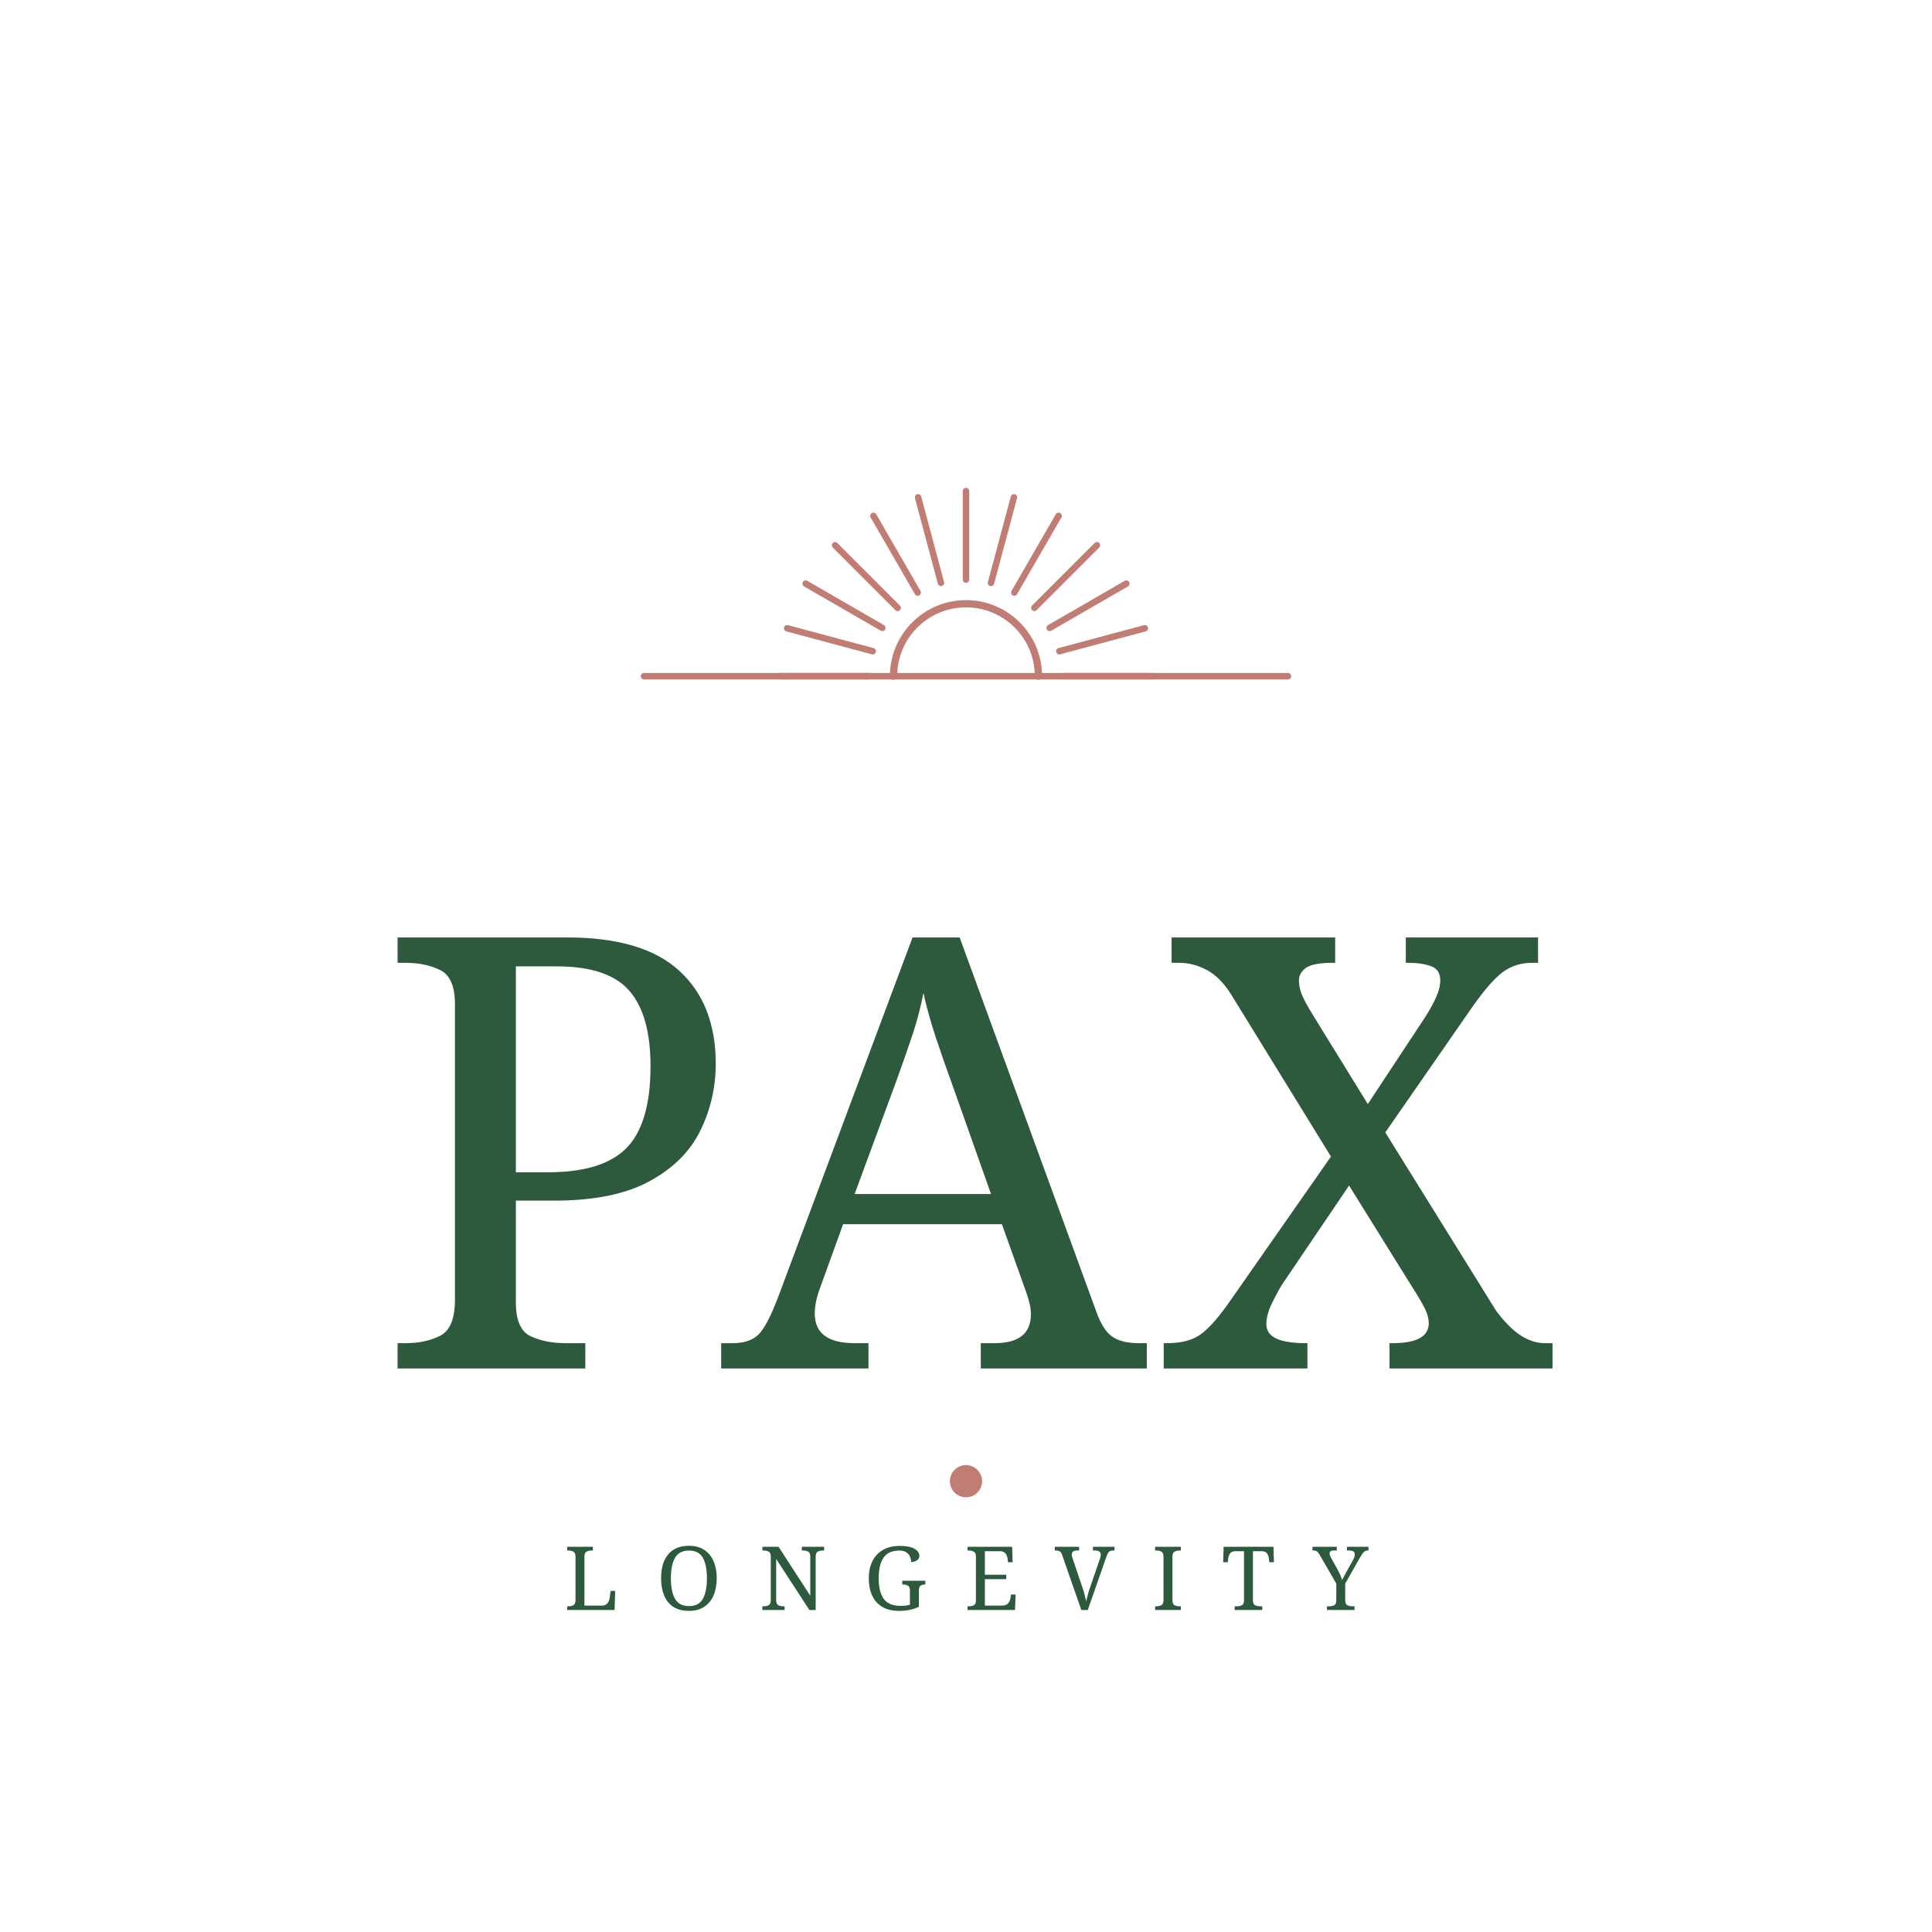
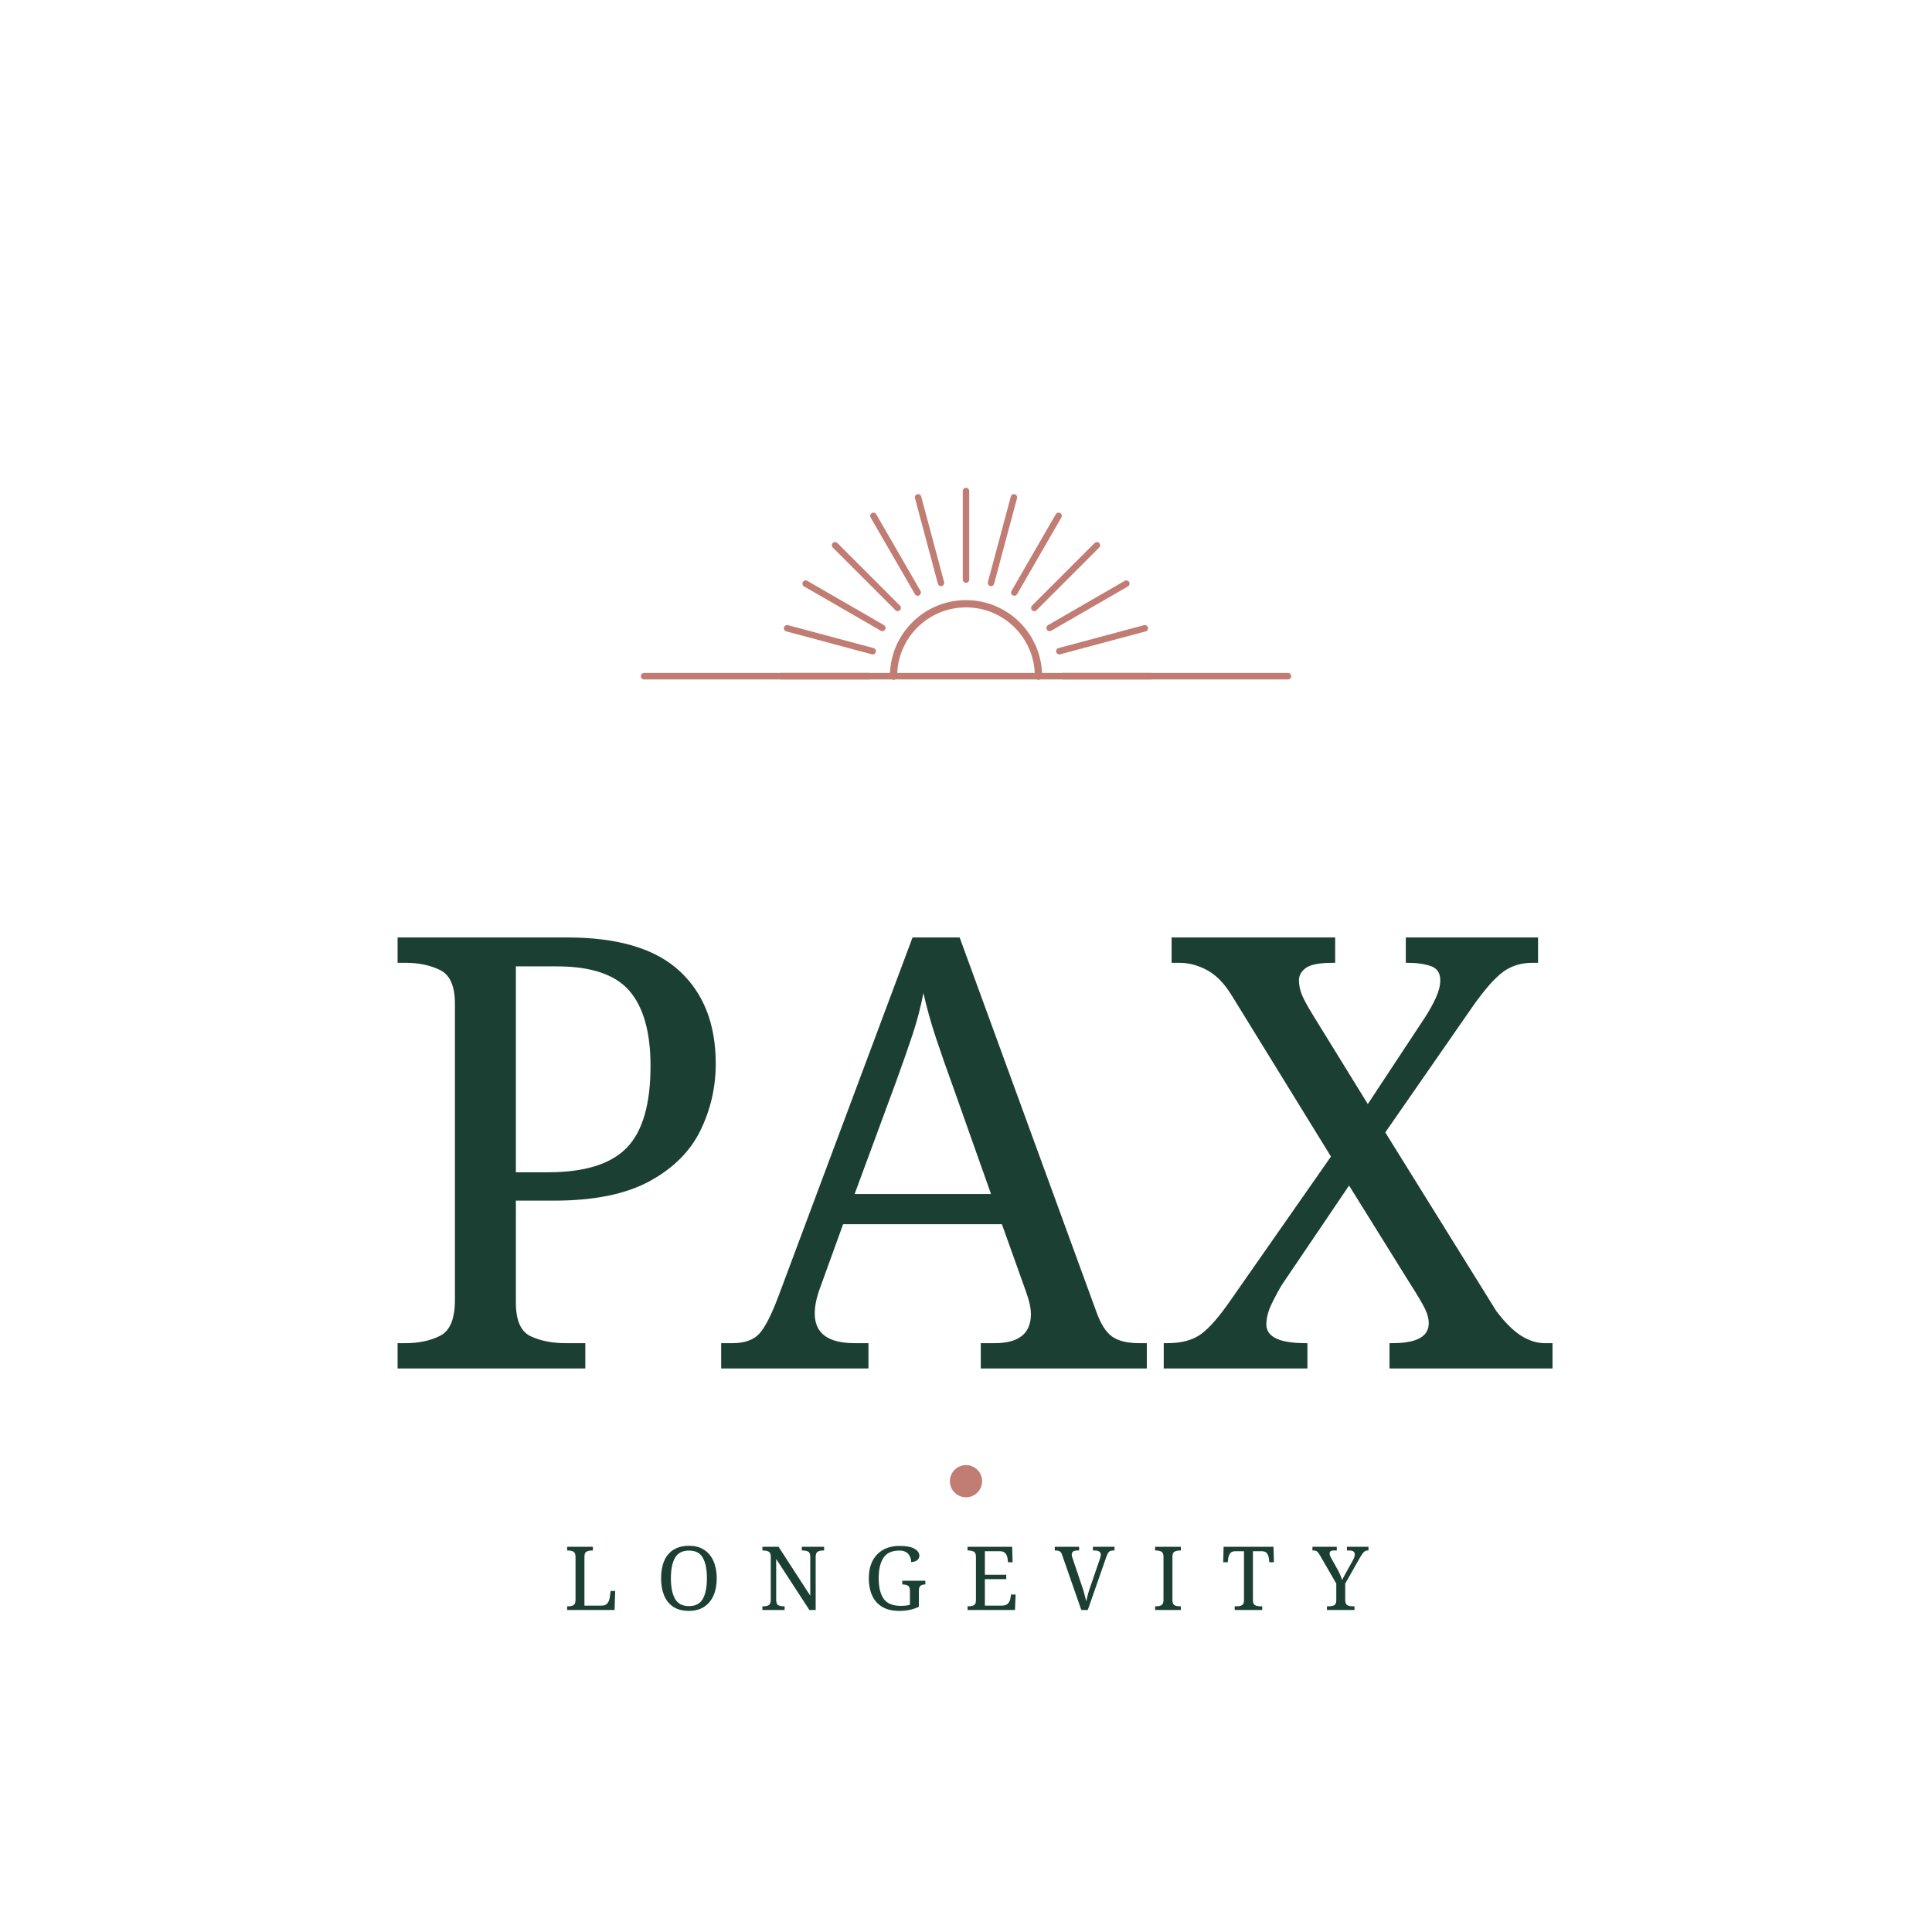
<svg xmlns="http://www.w3.org/2000/svg" viewBox="0 0 480 480" role="img" aria-label="Pax Longevity stacked">
  <g transform="translate(140, 90)">
    <line x1="20" y1="78" x2="180" y2="78" stroke="#C17C74" stroke-width="1.6" stroke-linecap="round" />
    <path d="M 82 78 A 18 18 0 0 1 118 78" fill="none" stroke="#C17C74" stroke-width="1.8" stroke-linecap="round" />
    <line x1="76" y1="78" x2="54" y2="78" stroke="#C17C74" stroke-width="1.6" stroke-linecap="round" />
    <line x1="76.818" y1="71.788" x2="55.567" y2="66.094" stroke="#C17C74" stroke-width="1.6" stroke-linecap="round" />
    <line x1="79.215" y1="66" x2="60.163" y2="55" stroke="#C17C74" stroke-width="1.6" stroke-linecap="round" />
    <line x1="83.029" y1="61.029" x2="67.473" y2="45.473" stroke="#C17C74" stroke-width="1.6" stroke-linecap="round" />
    <line x1="88" y1="57.215" x2="77" y2="38.163" stroke="#C17C74" stroke-width="1.6" stroke-linecap="round" />
    <line x1="93.788" y1="54.818" x2="88.094" y2="33.567" stroke="#C17C74" stroke-width="1.6" stroke-linecap="round" />
    <line x1="100" y1="54" x2="100" y2="32" stroke="#C17C74" stroke-width="1.6" stroke-linecap="round" />
    <line x1="106.212" y1="54.818" x2="111.906" y2="33.567" stroke="#C17C74" stroke-width="1.6" stroke-linecap="round" />
    <line x1="112" y1="57.215" x2="123" y2="38.163" stroke="#C17C74" stroke-width="1.6" stroke-linecap="round" />
    <line x1="116.971" y1="61.029" x2="132.527" y2="45.473" stroke="#C17C74" stroke-width="1.6" stroke-linecap="round" />
    <line x1="120.785" y1="66" x2="139.837" y2="55" stroke="#C17C74" stroke-width="1.6" stroke-linecap="round" />
    <line x1="123.182" y1="71.788" x2="144.433" y2="66.094" stroke="#C17C74" stroke-width="1.6" stroke-linecap="round" />
    <line x1="124" y1="78" x2="146" y2="78" stroke="#C17C74" stroke-width="1.6" stroke-linecap="round" />
  </g>
-   <text x="240" y="340" text-anchor="middle" font-family="'Instrument Serif', Georgia, serif" font-size="150" fill="#2D5A3D" style="letter-spacing:0.02em">PAX</text>
+   <text x="240" y="340" text-anchor="middle" font-family="'Instrument Serif', Georgia, serif" font-size="150" fill="#1C3F34" style="letter-spacing:0.02em">PAX</text>
  <circle cx="240" cy="368" r="4" fill="#C17C74" />
-   <text x="240" y="400" text-anchor="middle" font-family="'Instrument Serif', Georgia, serif" font-size="22" font-weight="400" fill="#2D5A3D" style="letter-spacing:0.42em">LONGEVITY</text>
+   <text x="240" y="400" text-anchor="middle" font-family="'Instrument Serif', Georgia, serif" font-size="22" font-weight="400" fill="#1C3F34" style="letter-spacing:0.42em">LONGEVITY</text>
</svg>
